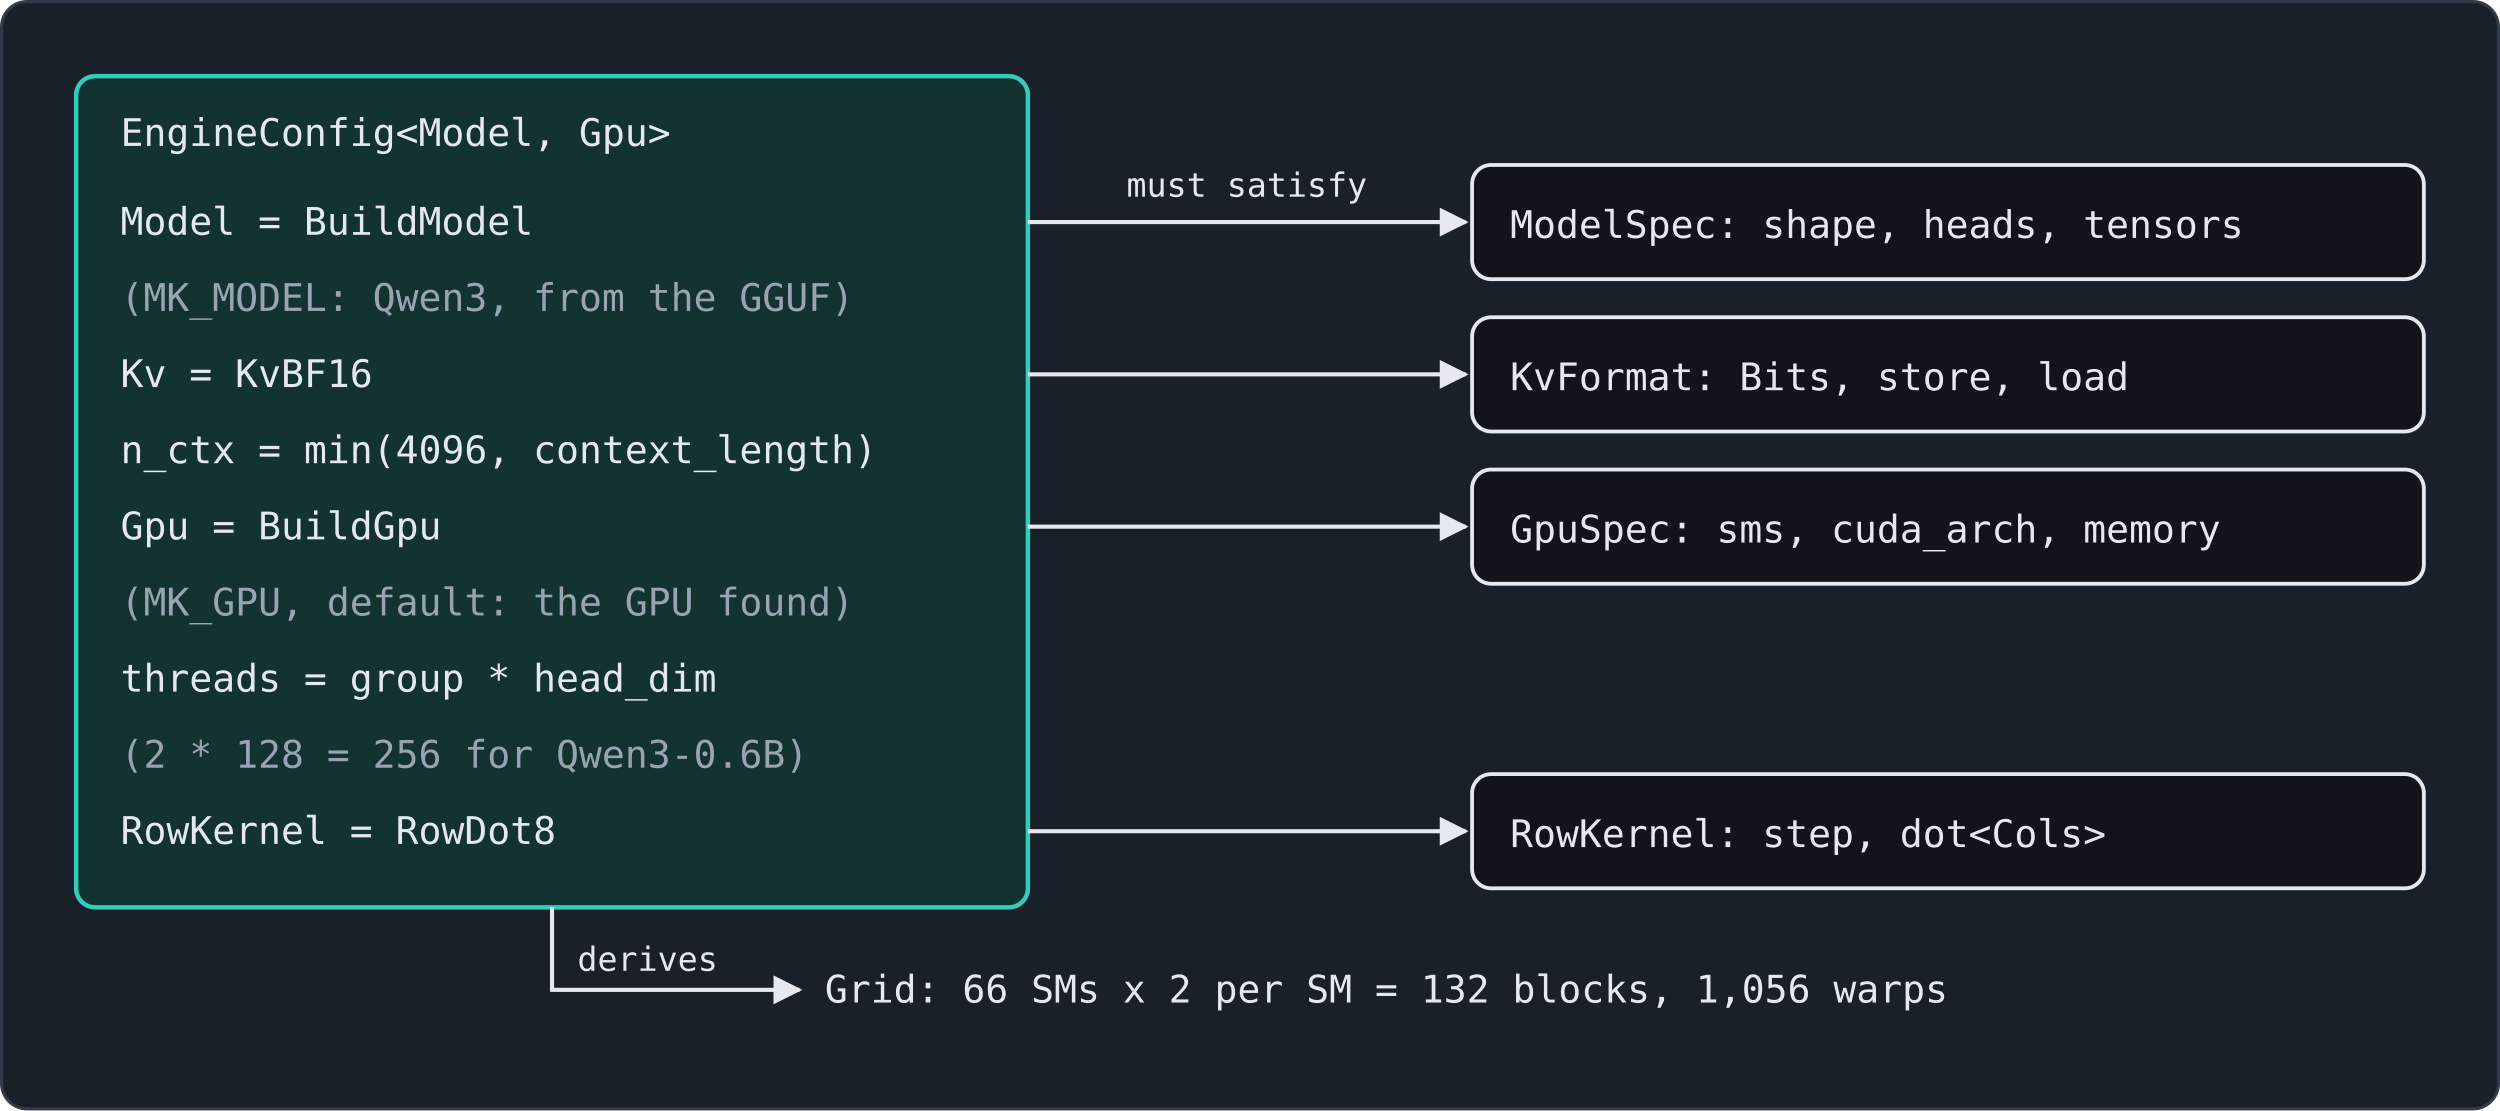
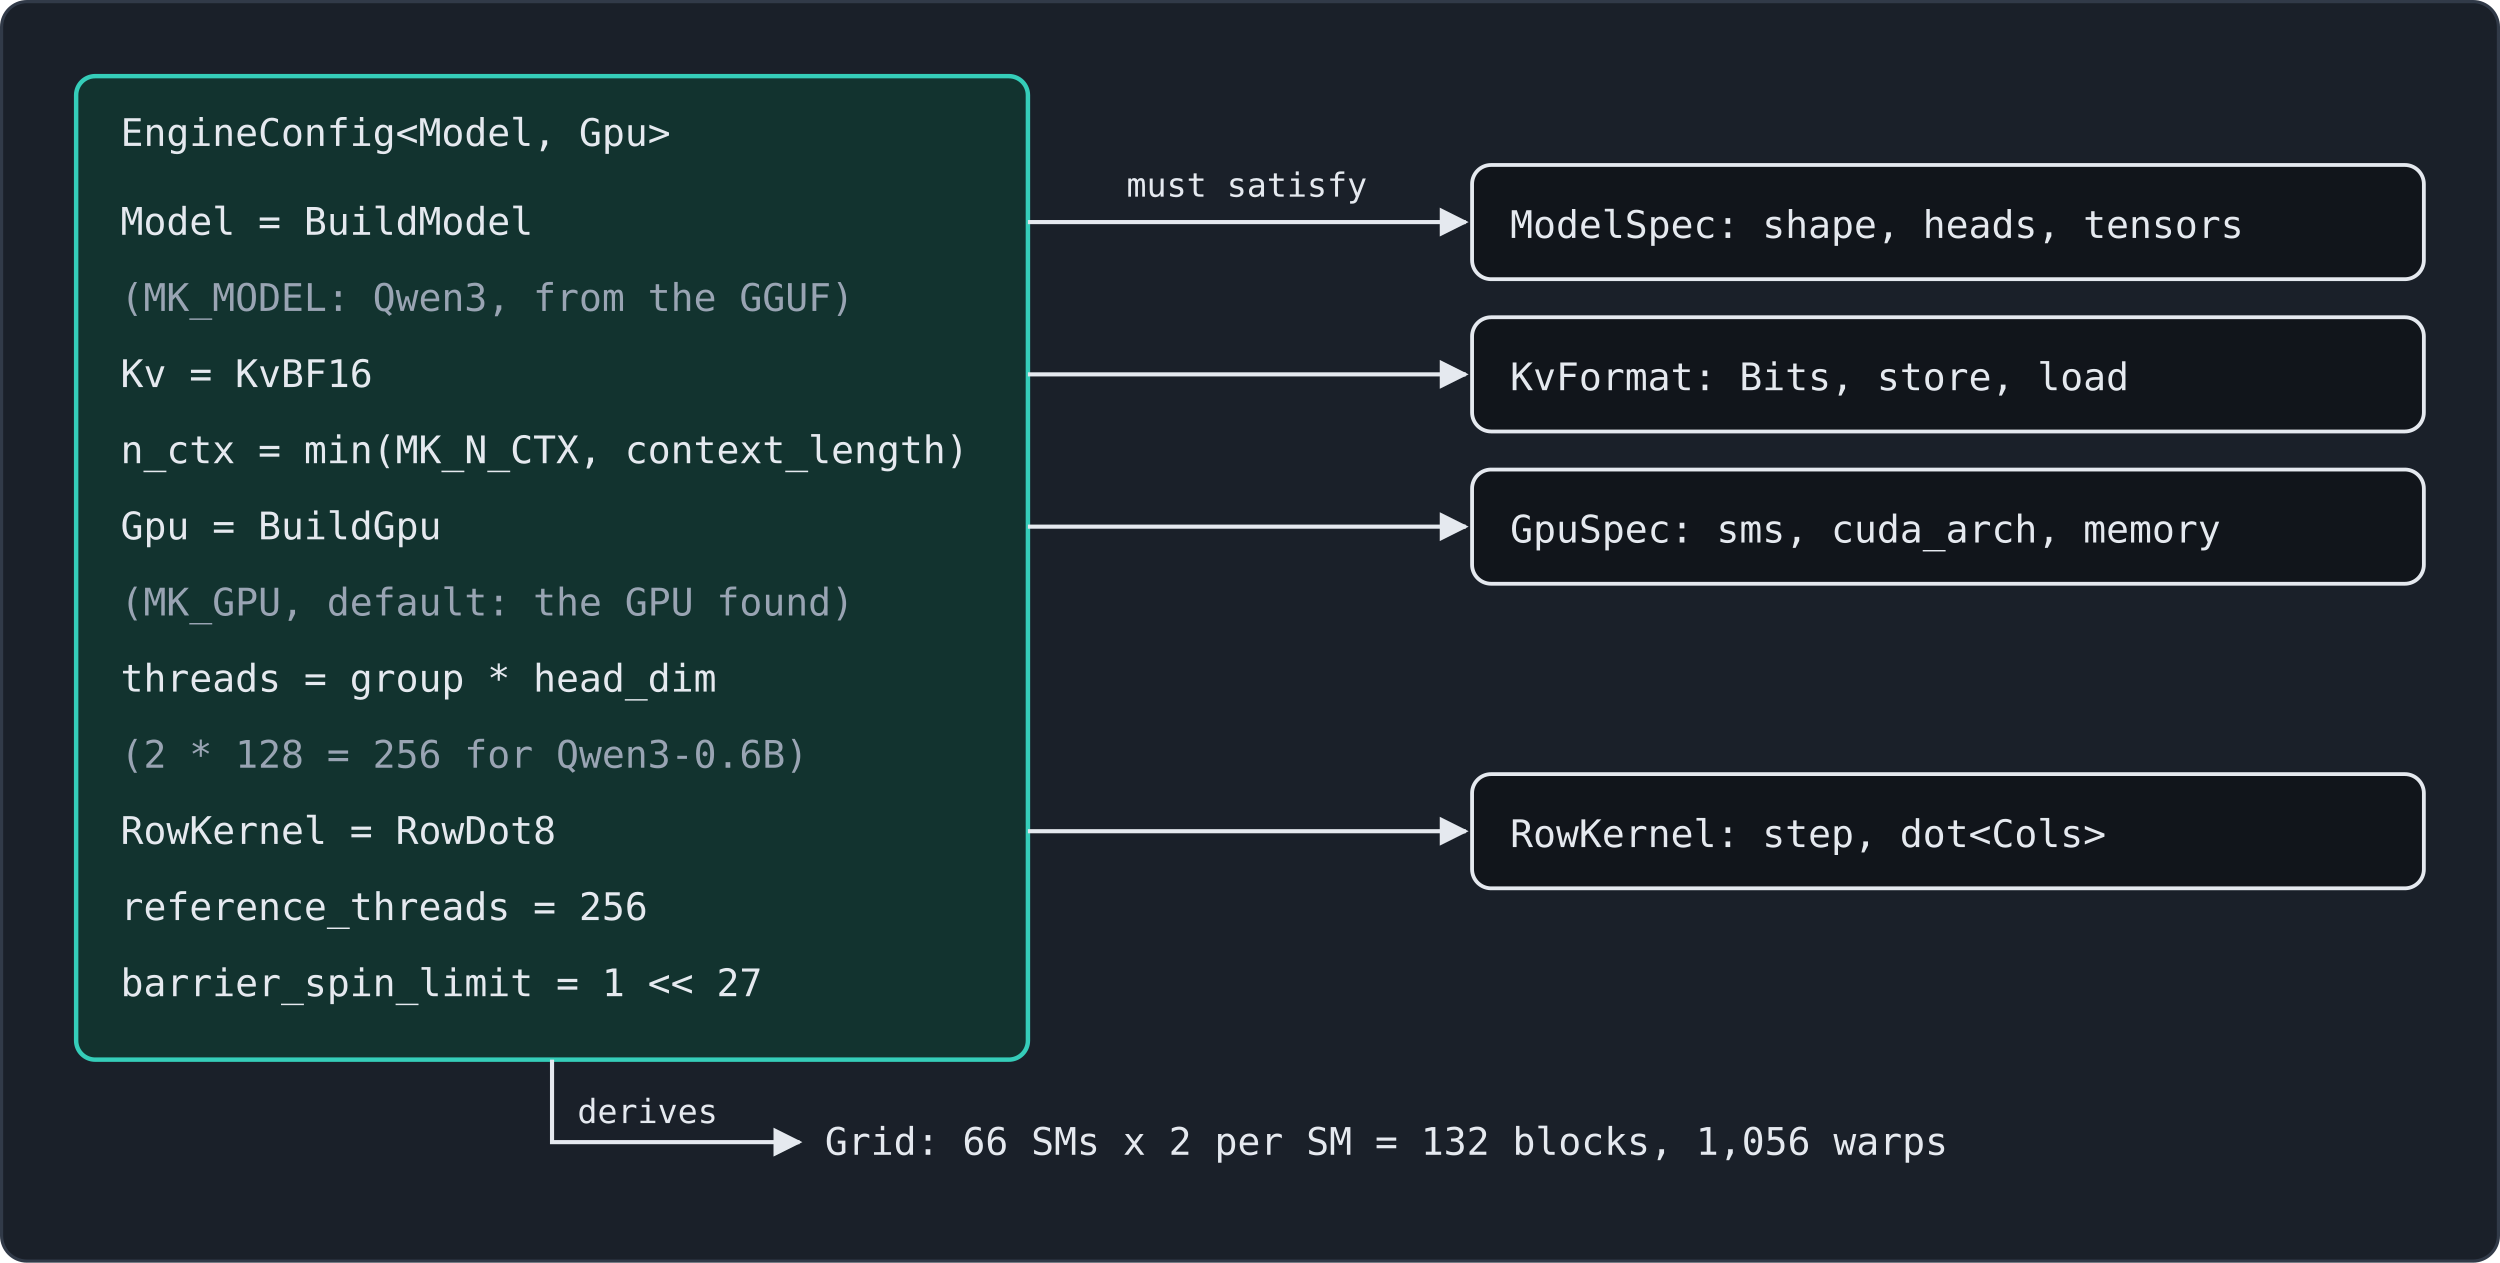
- <svg xmlns="http://www.w3.org/2000/svg" viewBox="-14 -14 788 350" width="788" height="350" role="img" aria-label="EngineConfig&lt;Model, Gpu&gt; has six members; four are types checked by a concept, n_ctx and threads are derived from the model, and the grid from the GPU type's SM count and blocks per SM.">
+ <svg xmlns="http://www.w3.org/2000/svg" viewBox="-14 -14 788 398" width="788" height="398" role="img" aria-label="EngineConfig&lt;Model, Gpu&gt; has eight members; four are types checked by a concept, n_ctx is MK_N_CTX capped by the model's context length, threads derive from the model, the reference block size and the barrier's spin limit are values, and the grid derives from the GPU type's SM count and blocks per SM.">
  <style>
    svg { color: #e5e9ef; }
    text { font-family: ui-monospace, "SFMono-Regular", "JetBrains Mono", Menlo, Consolas, "DejaVu Sans Mono", monospace; font-size: 12px; fill: #e5e9ef; }
    .small { font-size: 10.5px; }
    .dim { fill: #99a4b3; }
    .box { fill: #11151b; stroke: #e5e9ef; stroke-width: 1.2; }
    .ctbox { fill: #12332f; stroke: #35cdb9; stroke-width: 1.4; }
    .rtbox { fill: #3a2415; stroke: #f79456; stroke-width: 1.4; }
    .wire { stroke: #e5e9ef; stroke-width: 1.3; fill: none; }
    .dash { stroke: #99a4b3; stroke-width: 1.2; fill: none; stroke-dasharray: 4 4; }
    .ctfill { fill: #35cdb9; } .rtfill { fill: #f79456; } .mutefill { fill: #313a48; }
    .cttext { fill: #35cdb9; } .rttext { fill: #f79456; }
    .bar { stroke: #e5e9ef; stroke-width: 3; }
    .card { fill: #1a2029; stroke: #313a48; stroke-width: 1; }
  </style>
-   <rect class="card" x="-13.5" y="-13.5" width="787" height="349" rx="8" />
+   <rect class="card" x="-13.5" y="-13.5" width="787" height="397" rx="8" />
  <defs>
    <marker id="m3" viewBox="0 0 10 10" refX="9" refY="5" markerWidth="7" markerHeight="7" orient="auto">
      <path d="M0 0L10 5L0 10z" fill="#e5e9ef" />
    </marker>
  </defs>
-   <rect class="ctbox" x="10" y="10" width="300" height="262" rx="6" />
+   <rect class="ctbox" x="10" y="10" width="300" height="310" rx="6" />
  <text x="24" y="32" font-weight="500">EngineConfig&lt;Model, Gpu&gt;</text>
  <text x="24" y="60">Model     = BuildModel</text>
  <text class="dim" x="24" y="84">  (MK_MODEL: Qwen3, from the GGUF)</text>
  <text x="24" y="108">Kv        = KvBF16</text>
-   <text x="24" y="132">n_ctx     = min(4096, context_length)</text>
+   <text x="24" y="132">n_ctx     = min(MK_N_CTX, context_length)</text>
  <text x="24" y="156">Gpu       = BuildGpu</text>
  <text class="dim" x="24" y="180">  (MK_GPU, default: the GPU found)</text>
  <text x="24" y="204">threads   = group * head_dim</text>
  <text class="dim" x="24" y="228">  (2 * 128 = 256 for Qwen3-0.6B)</text>
  <text x="24" y="252">RowKernel = RowDot8</text>
+   <text x="24" y="276">reference_threads  = 256</text>
+   <text x="24" y="300">barrier_spin_limit = 1 &lt;&lt; 27</text>
  <line class="wire" x1="310" y1="56" x2="448" y2="56" marker-end="url(#m3)" />
  <text class="small" x="379" y="48" text-anchor="middle">must satisfy</text>
  <rect class="box" x="450" y="38" width="300" height="36" rx="6" />
  <text x="462" y="61">ModelSpec: shape, heads, tensors</text>
  <line class="wire" x1="310" y1="104" x2="448" y2="104" marker-end="url(#m3)" />
  <rect class="box" x="450" y="86" width="300" height="36" rx="6" />
  <text x="462" y="109">KvFormat: Bits, store, load</text>
  <line class="wire" x1="310" y1="152" x2="448" y2="152" marker-end="url(#m3)" />
  <rect class="box" x="450" y="134" width="300" height="36" rx="6" />
  <text x="462" y="157">GpuSpec: sms, cuda_arch, memory</text>
  <line class="wire" x1="310" y1="248" x2="448" y2="248" marker-end="url(#m3)" />
  <rect class="box" x="450" y="230" width="300" height="36" rx="6" />
  <text x="462" y="253">RowKernel: step, dot&lt;Cols&gt;</text>
-   <path class="wire" d="M160 272 V298 H238" marker-end="url(#m3)" />
-   <text class="small" x="168" y="292">derives</text>
-   <text x="246" y="302">Grid: 66 SMs x 2 per SM = 132 blocks, 1,056 warps</text>
+   <path class="wire" d="M160 320 V346 H238" marker-end="url(#m3)" />
+   <text class="small" x="168" y="340">derives</text>
+   <text x="246" y="350">Grid: 66 SMs x 2 per SM = 132 blocks, 1,056 warps</text>
</svg>
